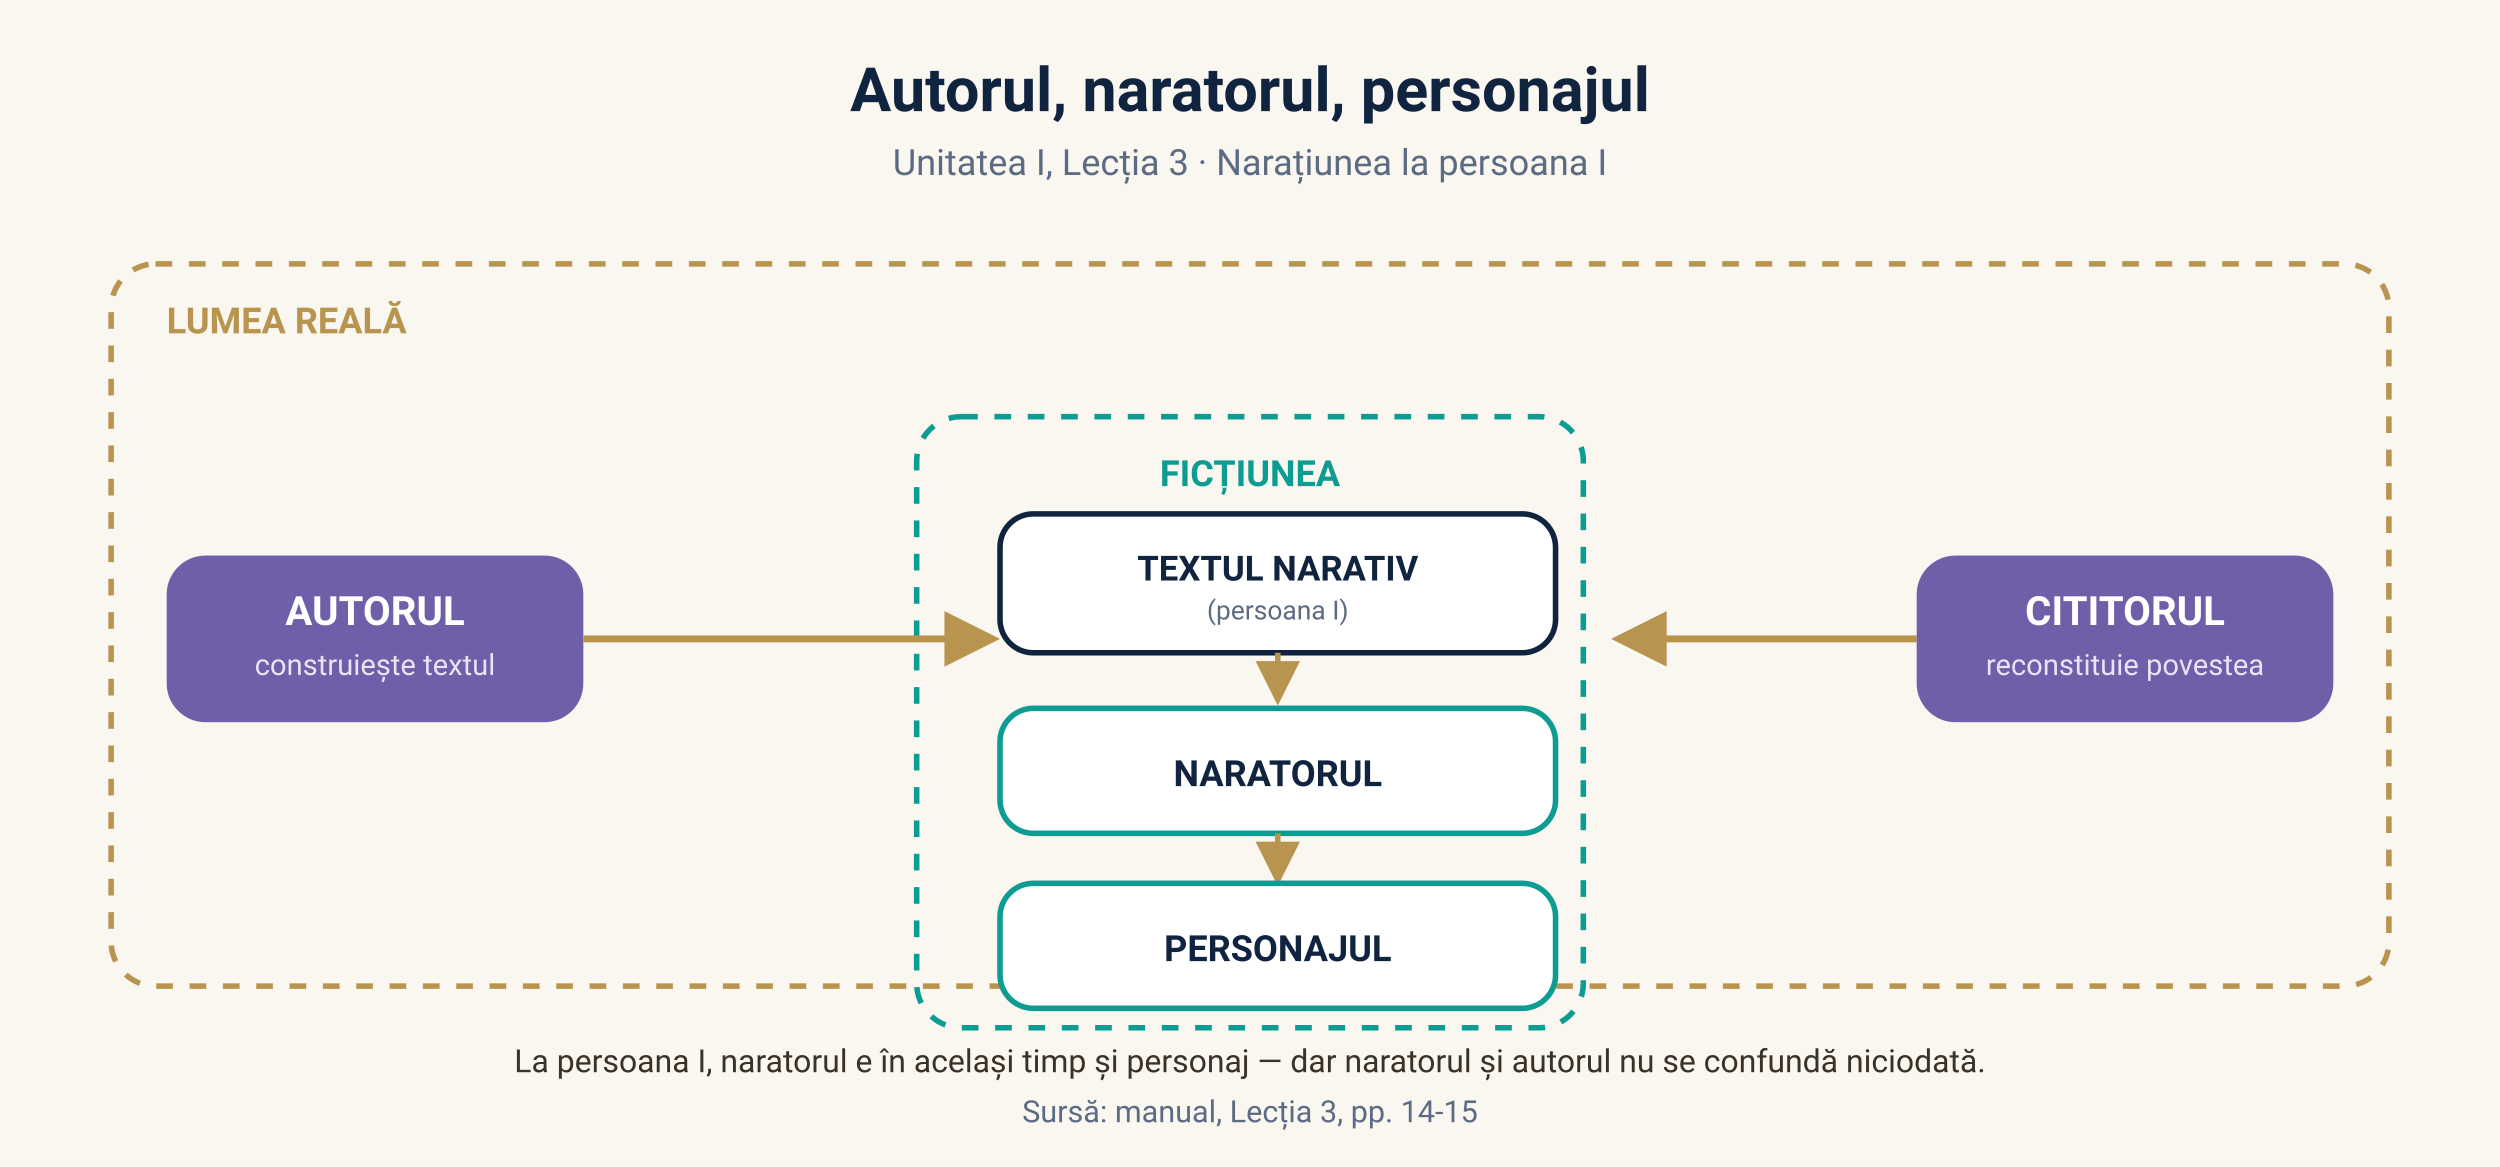
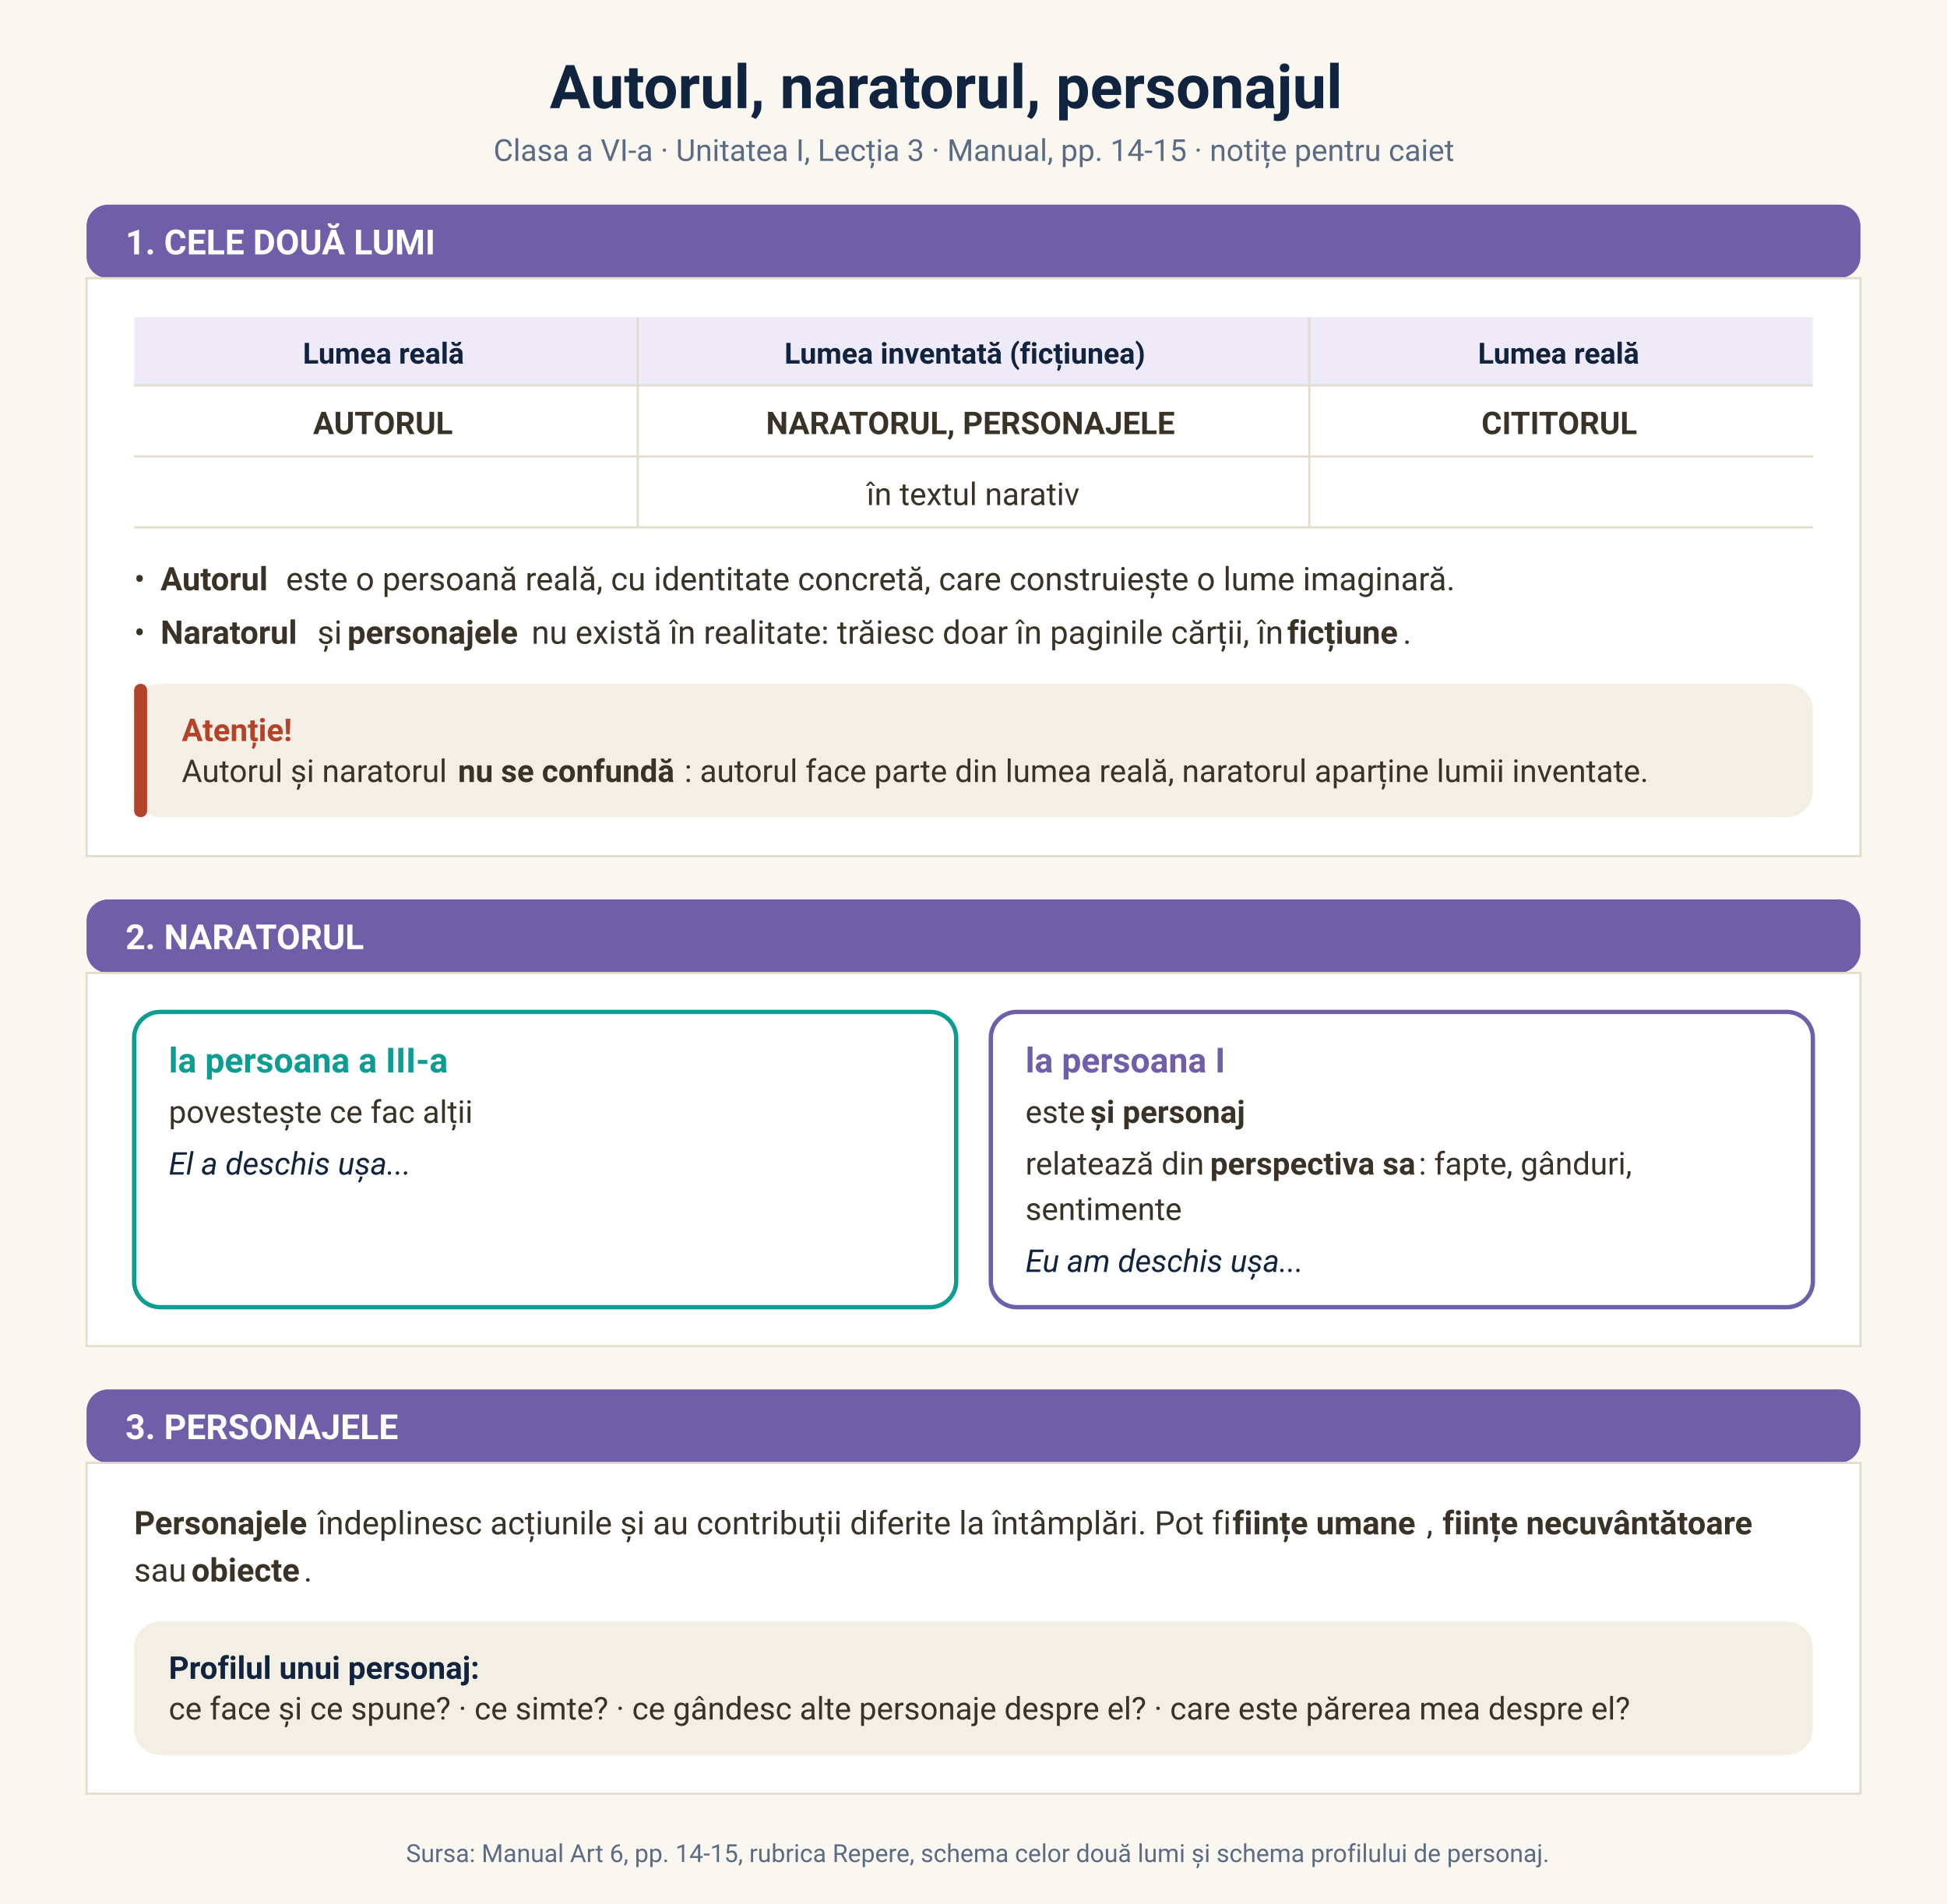
- <svg xmlns="http://www.w3.org/2000/svg" viewBox="0 0 900 420" font-family="'Segoe UI', 'Plus Jakarta Sans', -apple-system, Roboto, sans-serif">
-   <rect width="900" height="420" fill="#faf7f0" />
-   <text x="450" y="40" text-anchor="middle" font-size="22" font-weight="700" fill="#10233f">Autorul, naratorul, personajul</text>
-   <text x="450" y="63" text-anchor="middle" font-size="13" fill="#5b6b83">Unitatea I, Lecția 3 · Narațiunea la persoana I</text>
-   <rect x="40" y="95" width="820" height="260" rx="16" fill="none" stroke="#b8944f" stroke-width="2" stroke-dasharray="6 6" />
-   <text x="60" y="120" font-size="13" font-weight="700" fill="#b8944f">LUMEA REALĂ</text>
-   <rect x="330" y="150" width="240" height="220" rx="16" fill="none" stroke="#0d9c92" stroke-width="2" stroke-dasharray="6 6" />
-   <text x="450" y="175" text-anchor="middle" font-size="13" font-weight="700" fill="#0d9c92">FICȚIUNEA</text>
-   <rect x="60" y="200" width="150" height="60" rx="14" fill="#6f5ea8" />
-   <text x="135" y="225" text-anchor="middle" font-size="14.5" font-weight="700" fill="#ffffff">AUTORUL</text>
-   <text x="135" y="243" text-anchor="middle" font-size="10.5" fill="#e8e3f5">construiește textul</text>
-   <path d="M 210 230 L 355 230" stroke="#b8944f" stroke-width="2.5" fill="none" marker-end="url(#arrow)" />
-   <rect x="360" y="185" width="200" height="50" rx="12" fill="#ffffff" stroke="#10233f" stroke-width="2" />
-   <text x="460" y="209" text-anchor="middle" font-size="12.5" font-weight="700" fill="#10233f">TEXTUL NARATIV</text>
-   <text x="460" y="223" text-anchor="middle" font-size="9.5" fill="#5b6b83">(persoana I)</text>
-   <path d="M 460 235 L 460 250" stroke="#b8944f" stroke-width="2" fill="none" marker-end="url(#arrow)" />
-   <rect x="360" y="255" width="200" height="45" rx="12" fill="#ffffff" stroke="#0d9c92" stroke-width="2" />
-   <text x="460" y="283" text-anchor="middle" font-size="13" font-weight="700" fill="#10233f">NARATORUL</text>
-   <path d="M 460 300 L 460 315" stroke="#b8944f" stroke-width="2" fill="none" marker-end="url(#arrow)" />
-   <rect x="360" y="318" width="200" height="45" rx="12" fill="#ffffff" stroke="#0d9c92" stroke-width="2" />
-   <text x="460" y="346" text-anchor="middle" font-size="13" font-weight="700" fill="#10233f">PERSONAJUL</text>
-   <path d="M 690 230 L 585 230" stroke="#b8944f" stroke-width="2.5" fill="none" marker-end="url(#arrow)" />
-   <rect x="690" y="200" width="150" height="60" rx="14" fill="#6f5ea8" />
-   <text x="765" y="225" text-anchor="middle" font-size="14.5" font-weight="700" fill="#ffffff">CITITORUL</text>
-   <text x="765" y="243" text-anchor="middle" font-size="10.5" fill="#e8e3f5">reconstituie povestea</text>
-   <defs>
-     <marker id="arrow" markerWidth="8" markerHeight="8" refX="6" refY="4" orient="auto">
-       <path d="M0,0 L8,4 L0,8 z" fill="#b8944f" />
-     </marker>
-   </defs>
-   <text x="450" y="386" text-anchor="middle" font-size="11.5" fill="#3a3226">La persoana I, naratorul e în același timp și personaj — dar naratorul și autorul nu se confundă niciodată.</text>
-   <text x="450" y="404" text-anchor="middle" font-size="11" fill="#5b6b83">Sursă: manual, Lecția 3, pp. 14-15</text>
+ <svg xmlns="http://www.w3.org/2000/svg" viewBox="0 0 900 880" font-family="'Segoe UI', 'Plus Jakarta Sans', -apple-system, Roboto, sans-serif">
+   <rect width="900" height="880" fill="#faf7f0" />
+   <text x="254.1" y="50.0" font-size="28" fill="#10233f" font-weight="700" textLength="392.3" lengthAdjust="spacing">Autorul, naratorul, personajul</text>
+   <text x="228.1" y="74.4" font-size="14" fill="#5b6b83" textLength="443.8" lengthAdjust="spacing">Clasa a VI-a · Unitatea I, Lecția 3 · Manual, pp. 14-15 · notițe pentru caiet</text>
+   <rect x="40" y="94.6" width="820" height="34" rx="10" fill="#6f5ea8" />
+   <text x="58" y="117.6" font-size="16" font-weight="700" fill="#ffffff">1. CELE DOUĂ LUMI</text>
+   <rect x="40" y="128.6" width="820" height="267.2" fill="#ffffff" stroke="#e3dccb" />
+   <rect x="62.0" y="146.6" width="776.0" height="31.6" fill="#efeaf8" />
+   <text x="140.0" y="168.1" font-size="13.5" fill="#10233f" font-weight="700" textLength="77.0" lengthAdjust="spacing">Lumea reală</text>
+   <text x="362.6" y="168.1" font-size="13.5" fill="#10233f" font-weight="700" textLength="175.1" lengthAdjust="spacing">Lumea inventată (ficțiunea)</text>
+   <text x="683.2" y="168.1" font-size="13.5" fill="#10233f" font-weight="700" textLength="77.0" lengthAdjust="spacing">Lumea reală</text>
+   <line x1="62.0" y1="178.2" x2="838.0" y2="178.2" stroke="#e3dccb" />
+   <text x="144.7" y="200.7" font-size="14.5" fill="#3a3226" font-weight="700" textLength="67.4" lengthAdjust="spacing">AUTORUL</text>
+   <text x="354.1" y="200.7" font-size="14.5" fill="#3a3226" font-weight="700" textLength="192.0" lengthAdjust="spacing">NARATORUL, PERSONAJELE</text>
+   <text x="684.8" y="200.7" font-size="14.5" fill="#3a3226" font-weight="700" textLength="73.7" lengthAdjust="spacing">CITITORUL</text>
+   <line x1="62.0" y1="211.0" x2="838.0" y2="211.0" stroke="#e3dccb" />
+   <text x="400.6" y="233.5" font-size="14.5" fill="#3a3226" textLength="98.9" lengthAdjust="spacing">în textul narativ</text>
+   <line x1="62.0" y1="243.8" x2="838.0" y2="243.8" stroke="#e3dccb" />
+   <line x1="294.8" y1="146.6" x2="294.8" y2="243.8" stroke="#e3dccb" />
+   <line x1="605.2" y1="146.6" x2="605.2" y2="243.8" stroke="#e3dccb" />
+   <text x="62.0" y="272.9" font-size="15" fill="#3a3226">•</text>
+   <text x="74.2" y="272.9" font-size="15" fill="#3a3226" font-weight="700" textLength="54.0" lengthAdjust="spacing">Autorul</text>
+   <text x="132.2" y="272.9" font-size="15" fill="#3a3226" textLength="533.8" lengthAdjust="spacing">este o persoană reală, cu identitate concretă, care construiește o lume imaginară.</text>
+   <text x="62.0" y="297.6" font-size="15" fill="#3a3226">•</text>
+   <text x="74.2" y="297.6" font-size="15" fill="#3a3226" font-weight="700" textLength="68.4" lengthAdjust="spacing">Naratorul</text>
+   <text x="146.7" y="297.6" font-size="15" fill="#3a3226" textLength="9.9" lengthAdjust="spacing">și</text>
+   <text x="160.6" y="297.6" font-size="15" fill="#3a3226" font-weight="700" textLength="81.0" lengthAdjust="spacing">personajele</text>
+   <text x="245.7" y="297.6" font-size="15" fill="#3a3226" textLength="345.3" lengthAdjust="spacing">nu există în realitate: trăiesc doar în paginile cărții, în</text>
+   <text x="595.0" y="297.6" font-size="15" fill="#3a3226" font-weight="700" textLength="53.5" lengthAdjust="spacing">ficțiune</text>
+   <text x="648.5" y="297.6" font-size="15" fill="#3a3226" textLength="3.3" lengthAdjust="spacing">.</text>
+   <rect x="62.0" y="316.1" width="776.0" height="61.7" rx="12" fill="#f3efe4" />
+   <rect x="62.0" y="316.1" width="6" height="61.7" rx="3" fill="#b4432c" />
+   <text x="84.0" y="342.6" font-size="14.5" fill="#b4432c" font-weight="700" textLength="54.8" lengthAdjust="spacing">Atenție!</text>
+   <text x="84.0" y="361.5" font-size="14.5" fill="#3a3226" textLength="123.8" lengthAdjust="spacing">Autorul și naratorul</text>
+   <text x="211.7" y="361.5" font-size="14.5" fill="#3a3226" font-weight="700" textLength="104.7" lengthAdjust="spacing">nu se confundă</text>
+   <text x="316.4" y="361.5" font-size="14.5" fill="#3a3226" textLength="446.2" lengthAdjust="spacing">: autorul face parte din lumea reală, naratorul aparține lumii inventate.</text>
+   <rect x="40" y="415.8" width="820" height="34" rx="10" fill="#6f5ea8" />
+   <text x="58" y="438.8" font-size="16" font-weight="700" fill="#ffffff">2. NARATORUL</text>
+   <rect x="40" y="449.8" width="820" height="172.5" fill="#ffffff" stroke="#e3dccb" />
+   <rect x="62.0" y="467.8" width="380.0" height="136.5" rx="12" fill="#ffffff" stroke="#0d9c92" stroke-width="2" />
+   <text x="78.0" y="495.8" font-size="16" fill="#0d9c92" font-weight="700" textLength="134.4" lengthAdjust="spacing">la persoana a III-a</text>
+   <text x="78.0" y="519.1" font-size="14.5" fill="#3a3226" textLength="136.0" lengthAdjust="spacing">povestește ce fac alții</text>
+   <text x="78.0" y="543.0" font-size="14.5" fill="#10233f" font-style="italic" textLength="106.7" lengthAdjust="spacing">El a deschis ușa...</text>
+   <rect x="458.0" y="467.8" width="380.0" height="136.5" rx="12" fill="#ffffff" stroke="#6f5ea8" stroke-width="2" />
+   <text x="474.0" y="495.8" font-size="16" fill="#6f5ea8" font-weight="700" textLength="96.0" lengthAdjust="spacing">la persoana I</text>
+   <text x="474.0" y="519.1" font-size="14.5" fill="#3a3226" textLength="26.1" lengthAdjust="spacing">este</text>
+   <text x="504.0" y="519.1" font-size="14.5" fill="#3a3226" font-weight="700" textLength="73.1" lengthAdjust="spacing">și personaj</text>
+   <text x="474.0" y="543.0" font-size="14.5" fill="#3a3226" textLength="81.5" lengthAdjust="spacing">relatează din</text>
+   <text x="559.4" y="543.0" font-size="14.5" fill="#3a3226" font-weight="700" textLength="96.4" lengthAdjust="spacing">perspectiva sa</text>
+   <text x="655.8" y="543.0" font-size="14.5" fill="#3a3226" textLength="99.9" lengthAdjust="spacing">: fapte, gânduri,</text>
+   <text x="474.0" y="564.0" font-size="14.5" fill="#3a3226" textLength="71.0" lengthAdjust="spacing">sentimente</text>
+   <text x="474.0" y="588.0" font-size="14.5" fill="#10233f" font-style="italic" textLength="123.5" lengthAdjust="spacing">Eu am deschis ușa...</text>
+   <rect x="40" y="642.3" width="820" height="34" rx="10" fill="#6f5ea8" />
+   <text x="58" y="665.3" font-size="16" font-weight="700" fill="#ffffff">3. PERSONAJELE</text>
+   <rect x="40" y="676.3" width="820" height="152.9" fill="#ffffff" stroke="#e3dccb" />
+   <text x="62.0" y="709.3" font-size="15" fill="#3a3226" font-weight="700" textLength="80.8" lengthAdjust="spacing">Personajele</text>
+   <text x="146.9" y="709.3" font-size="15" fill="#3a3226" textLength="418.8" lengthAdjust="spacing">îndeplinesc acțiunile și au contribuții diferite la întâmplări. Pot fi</text>
+   <text x="569.7" y="709.3" font-size="15" fill="#3a3226" font-weight="700" textLength="89.7" lengthAdjust="spacing">ființe umane</text>
+   <text x="659.4" y="709.3" font-size="15" fill="#3a3226" textLength="3.3" lengthAdjust="spacing">,</text>
+   <text x="666.8" y="709.3" font-size="15" fill="#3a3226" font-weight="700" textLength="151.5" lengthAdjust="spacing">ființe necuvântătoare</text>
+   <text x="62.0" y="731.1" font-size="15" fill="#3a3226" textLength="22.5" lengthAdjust="spacing">sau</text>
+   <text x="88.5" y="731.1" font-size="15" fill="#3a3226" font-weight="700" textLength="51.9" lengthAdjust="spacing">obiecte</text>
+   <text x="140.4" y="731.1" font-size="15" fill="#3a3226" textLength="3.3" lengthAdjust="spacing">.</text>
+   <rect x="62.0" y="749.6" width="776.0" height="61.7" rx="12" fill="#f3efe4" />
+   <text x="78.0" y="776.1" font-size="14.5" fill="#10233f" font-weight="700" textLength="151.2" lengthAdjust="spacing">Profilul unui personaj:</text>
+   <text x="78.0" y="794.9" font-size="14.5" fill="#3a3226" textLength="660.0" lengthAdjust="spacing">ce face și ce spune? · ce simte? · ce gândesc alte personaje despre el? · care este părerea mea despre el?</text>
+   <text x="187.7" y="860.8" font-size="11.5" fill="#5b6b83" textLength="524.6" lengthAdjust="spacing">Sursa: Manual Art 6, pp. 14-15, rubrica Repere, schema celor două lumi și schema profilului de personaj.</text>
</svg>
